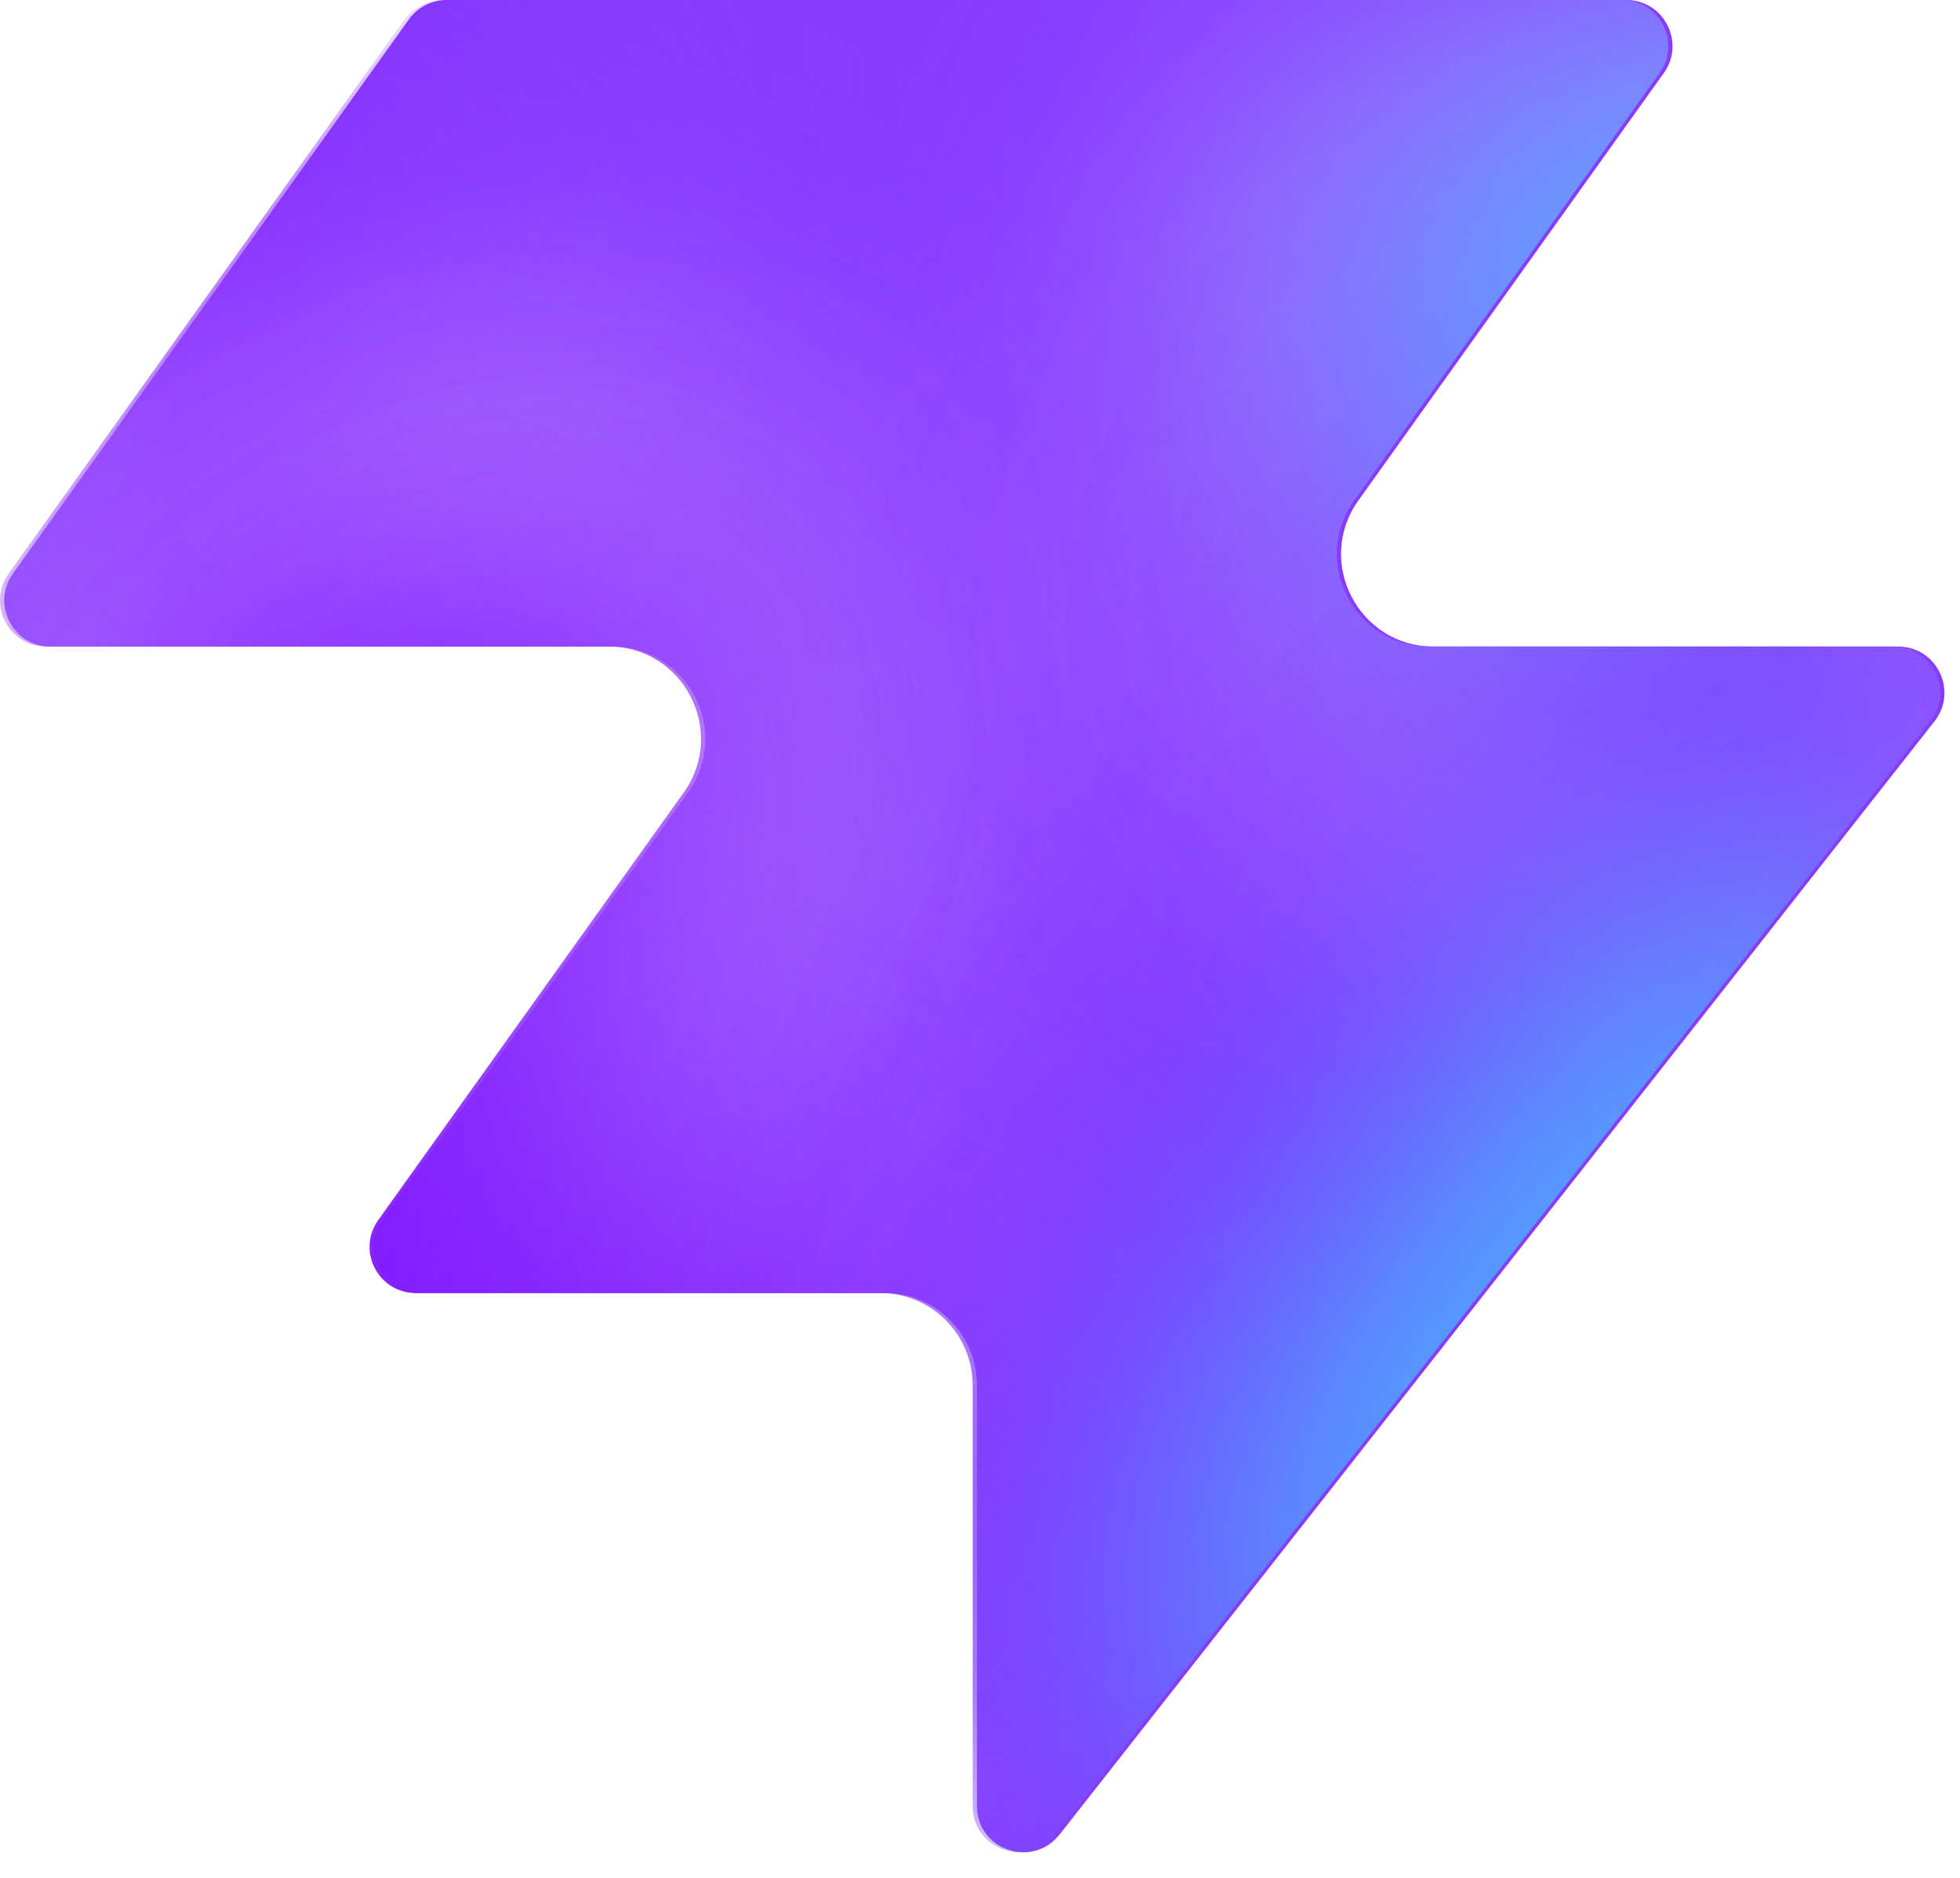
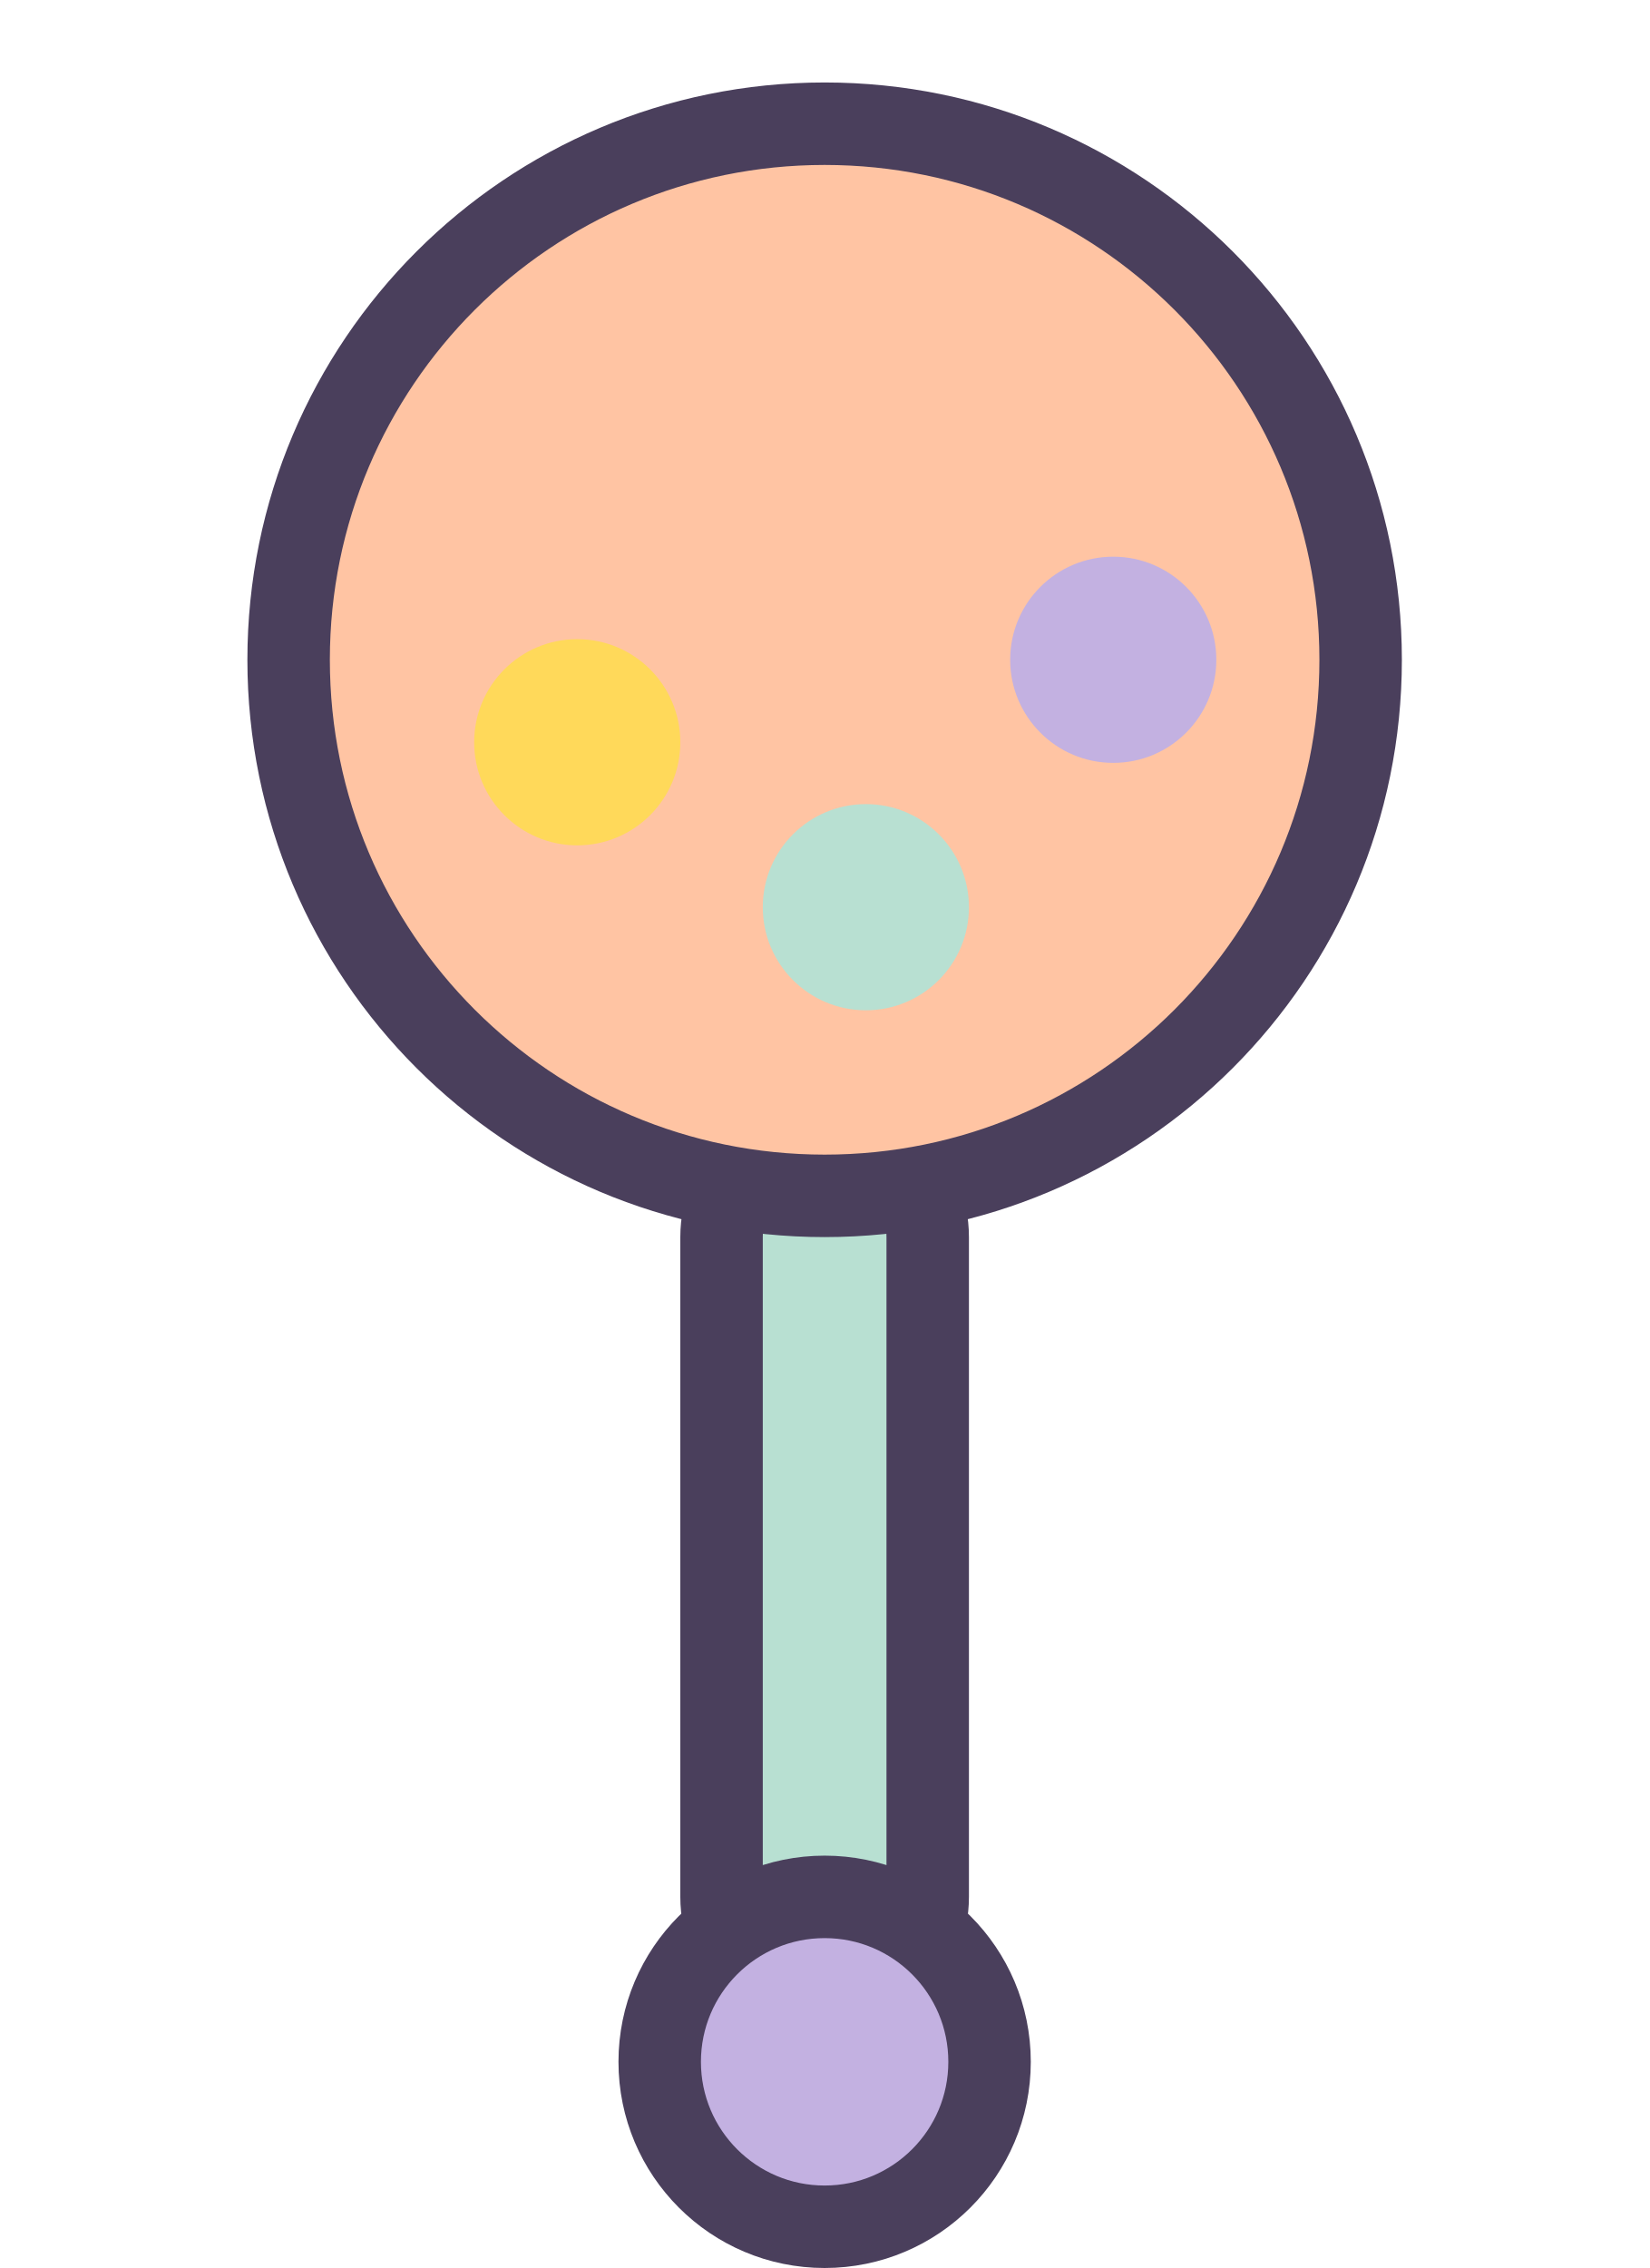
- <svg xmlns="http://www.w3.org/2000/svg" width="48" height="46" fill="none" viewBox="0 0 48 46">
-   <path fill="#863bff" d="M25.946 44.938c-.664.845-2.021.375-2.021-.698V33.937a2.26 2.26 0 0 0-2.262-2.262H10.287c-.92 0-1.456-1.04-.92-1.788l7.48-10.471c1.07-1.497 0-3.578-1.842-3.578H1.237c-.92 0-1.456-1.04-.92-1.788L10.013.474c.214-.297.556-.474.92-.474h28.894c.92 0 1.456 1.04.92 1.788l-7.48 10.471c-1.07 1.498 0 3.579 1.842 3.579h11.377c.943 0 1.473 1.088.89 1.83L25.947 44.94z" style="fill:#863bff;fill:color(display-p3 .525 .23 1);fill-opacity:1" />
-   <mask id="a" width="48" height="46" x="0" y="0" maskUnits="userSpaceOnUse" style="mask-type:alpha">
-     <path fill="#000" d="M25.842 44.938c-.664.844-2.021.375-2.021-.698V33.937a2.26 2.26 0 0 0-2.262-2.262H10.183c-.92 0-1.456-1.04-.92-1.788l7.48-10.471c1.07-1.498 0-3.579-1.842-3.579H1.133c-.92 0-1.456-1.04-.92-1.787L9.91.473c.214-.297.556-.474.92-.474h28.894c.92 0 1.456 1.04.92 1.788l-7.48 10.471c-1.07 1.498 0 3.578 1.842 3.578h11.377c.943 0 1.473 1.088.89 1.832L25.843 44.94z" style="fill:#000;fill-opacity:1" />
-   </mask>
-   <g mask="url(#a)">
-     <g filter="url(#b)">
-       <ellipse cx="5.508" cy="14.704" fill="#ede6ff" rx="5.508" ry="14.704" style="fill:#ede6ff;fill:color(display-p3 .927 .903 1);fill-opacity:1" transform="matrix(.00324 1 1 -.00324 -4.47 31.516)" />
-     </g>
-     <g filter="url(#c)">
-       <ellipse cx="10.399" cy="29.851" fill="#ede6ff" rx="10.399" ry="29.851" style="fill:#ede6ff;fill:color(display-p3 .927 .903 1);fill-opacity:1" transform="matrix(.00324 1 1 -.00324 -39.328 7.883)" />
-     </g>
-     <g filter="url(#d)">
-       <ellipse cx="5.508" cy="30.487" fill="#7e14ff" rx="5.508" ry="30.487" style="fill:#7e14ff;fill:color(display-p3 .492 .077 1);fill-opacity:1" transform="rotate(89.814 -25.913 -14.639)scale(1 -1)" />
-     </g>
-     <g filter="url(#e)">
-       <ellipse cx="5.508" cy="30.599" fill="#7e14ff" rx="5.508" ry="30.599" style="fill:#7e14ff;fill:color(display-p3 .492 .077 1);fill-opacity:1" transform="rotate(89.814 -32.644 -3.334)scale(1 -1)" />
-     </g>
-     <g filter="url(#f)">
-       <ellipse cx="5.508" cy="30.599" fill="#7e14ff" rx="5.508" ry="30.599" style="fill:#7e14ff;fill:color(display-p3 .492 .077 1);fill-opacity:1" transform="matrix(.00324 1 1 -.00324 -34.34 30.47)" />
-     </g>
-     <g filter="url(#g)">
-       <ellipse cx="14.072" cy="22.078" fill="#ede6ff" rx="14.072" ry="22.078" style="fill:#ede6ff;fill:color(display-p3 .927 .903 1);fill-opacity:1" transform="rotate(93.35 24.506 48.493)scale(-1 1)" />
-     </g>
-     <g filter="url(#h)">
-       <ellipse cx="3.47" cy="21.501" fill="#7e14ff" rx="3.47" ry="21.501" style="fill:#7e14ff;fill:color(display-p3 .492 .077 1);fill-opacity:1" transform="rotate(89.009 28.708 47.59)scale(-1 1)" />
-     </g>
-     <g filter="url(#i)">
-       <ellipse cx="3.47" cy="21.501" fill="#7e14ff" rx="3.47" ry="21.501" style="fill:#7e14ff;fill:color(display-p3 .492 .077 1);fill-opacity:1" transform="rotate(89.009 28.708 47.59)scale(-1 1)" />
-     </g>
-     <g filter="url(#j)">
-       <ellipse cx=".387" cy="8.972" fill="#7e14ff" rx="4.407" ry="29.108" style="fill:#7e14ff;fill:color(display-p3 .492 .077 1);fill-opacity:1" transform="rotate(39.51 .387 8.972)" />
-     </g>
-     <g filter="url(#k)">
-       <ellipse cx="47.523" cy="-6.092" fill="#7e14ff" rx="4.407" ry="29.108" style="fill:#7e14ff;fill:color(display-p3 .492 .077 1);fill-opacity:1" transform="rotate(37.892 47.523 -6.092)" />
-     </g>
-     <g filter="url(#l)">
-       <ellipse cx="41.412" cy="6.333" fill="#47bfff" rx="5.971" ry="9.665" style="fill:#47bfff;fill:color(display-p3 .28 .748 1);fill-opacity:1" transform="rotate(37.892 41.412 6.333)" />
-     </g>
-     <g filter="url(#m)">
-       <ellipse cx="-1.879" cy="38.332" fill="#7e14ff" rx="4.407" ry="29.108" style="fill:#7e14ff;fill:color(display-p3 .492 .077 1);fill-opacity:1" transform="rotate(37.892 -1.88 38.332)" />
-     </g>
-     <g filter="url(#n)">
-       <ellipse cx="-1.879" cy="38.332" fill="#7e14ff" rx="4.407" ry="29.108" style="fill:#7e14ff;fill:color(display-p3 .492 .077 1);fill-opacity:1" transform="rotate(37.892 -1.88 38.332)" />
-     </g>
-     <g filter="url(#o)">
-       <ellipse cx="35.651" cy="29.907" fill="#7e14ff" rx="4.407" ry="29.108" style="fill:#7e14ff;fill:color(display-p3 .492 .077 1);fill-opacity:1" transform="rotate(37.892 35.651 29.907)" />
-     </g>
-     <g filter="url(#p)">
-       <ellipse cx="38.418" cy="32.4" fill="#47bfff" rx="5.971" ry="15.297" style="fill:#47bfff;fill:color(display-p3 .28 .748 1);fill-opacity:1" transform="rotate(37.892 38.418 32.4)" />
-     </g>
-   </g>
-   <defs>
-     <filter id="b" width="60.045" height="41.654" x="-19.77" y="16.149" color-interpolation-filters="sRGB" filterUnits="userSpaceOnUse">
-       <feFlood flood-opacity="0" result="BackgroundImageFix" />
-       <feBlend in="SourceGraphic" in2="BackgroundImageFix" result="shape" />
-       <feGaussianBlur result="effect1_foregroundBlur_2002_17158" stdDeviation="7.659" />
-     </filter>
-     <filter id="c" width="90.34" height="51.437" x="-54.613" y="-7.533" color-interpolation-filters="sRGB" filterUnits="userSpaceOnUse">
-       <feFlood flood-opacity="0" result="BackgroundImageFix" />
-       <feBlend in="SourceGraphic" in2="BackgroundImageFix" result="shape" />
-       <feGaussianBlur result="effect1_foregroundBlur_2002_17158" stdDeviation="7.659" />
-     </filter>
-     <filter id="d" width="79.355" height="29.4" x="-49.64" y="2.03" color-interpolation-filters="sRGB" filterUnits="userSpaceOnUse">
-       <feFlood flood-opacity="0" result="BackgroundImageFix" />
-       <feBlend in="SourceGraphic" in2="BackgroundImageFix" result="shape" />
-       <feGaussianBlur result="effect1_foregroundBlur_2002_17158" stdDeviation="4.596" />
-     </filter>
-     <filter id="e" width="79.579" height="29.4" x="-45.045" y="20.029" color-interpolation-filters="sRGB" filterUnits="userSpaceOnUse">
-       <feFlood flood-opacity="0" result="BackgroundImageFix" />
-       <feBlend in="SourceGraphic" in2="BackgroundImageFix" result="shape" />
-       <feGaussianBlur result="effect1_foregroundBlur_2002_17158" stdDeviation="4.596" />
-     </filter>
-     <filter id="f" width="79.579" height="29.4" x="-43.513" y="21.178" color-interpolation-filters="sRGB" filterUnits="userSpaceOnUse">
-       <feFlood flood-opacity="0" result="BackgroundImageFix" />
-       <feBlend in="SourceGraphic" in2="BackgroundImageFix" result="shape" />
-       <feGaussianBlur result="effect1_foregroundBlur_2002_17158" stdDeviation="4.596" />
-     </filter>
-     <filter id="g" width="74.749" height="58.852" x="15.756" y="-17.901" color-interpolation-filters="sRGB" filterUnits="userSpaceOnUse">
-       <feFlood flood-opacity="0" result="BackgroundImageFix" />
-       <feBlend in="SourceGraphic" in2="BackgroundImageFix" result="shape" />
-       <feGaussianBlur result="effect1_foregroundBlur_2002_17158" stdDeviation="7.659" />
-     </filter>
-     <filter id="h" width="61.377" height="25.362" x="23.548" y="2.284" color-interpolation-filters="sRGB" filterUnits="userSpaceOnUse">
-       <feFlood flood-opacity="0" result="BackgroundImageFix" />
-       <feBlend in="SourceGraphic" in2="BackgroundImageFix" result="shape" />
-       <feGaussianBlur result="effect1_foregroundBlur_2002_17158" stdDeviation="4.596" />
-     </filter>
-     <filter id="i" width="61.377" height="25.362" x="23.548" y="2.284" color-interpolation-filters="sRGB" filterUnits="userSpaceOnUse">
-       <feFlood flood-opacity="0" result="BackgroundImageFix" />
-       <feBlend in="SourceGraphic" in2="BackgroundImageFix" result="shape" />
-       <feGaussianBlur result="effect1_foregroundBlur_2002_17158" stdDeviation="4.596" />
-     </filter>
-     <filter id="j" width="56.045" height="63.649" x="-27.636" y="-22.853" color-interpolation-filters="sRGB" filterUnits="userSpaceOnUse">
-       <feFlood flood-opacity="0" result="BackgroundImageFix" />
-       <feBlend in="SourceGraphic" in2="BackgroundImageFix" result="shape" />
-       <feGaussianBlur result="effect1_foregroundBlur_2002_17158" stdDeviation="4.596" />
-     </filter>
-     <filter id="k" width="54.814" height="64.646" x="20.116" y="-38.415" color-interpolation-filters="sRGB" filterUnits="userSpaceOnUse">
-       <feFlood flood-opacity="0" result="BackgroundImageFix" />
-       <feBlend in="SourceGraphic" in2="BackgroundImageFix" result="shape" />
-       <feGaussianBlur result="effect1_foregroundBlur_2002_17158" stdDeviation="4.596" />
-     </filter>
-     <filter id="l" width="33.541" height="35.313" x="24.641" y="-11.323" color-interpolation-filters="sRGB" filterUnits="userSpaceOnUse">
-       <feFlood flood-opacity="0" result="BackgroundImageFix" />
-       <feBlend in="SourceGraphic" in2="BackgroundImageFix" result="shape" />
-       <feGaussianBlur result="effect1_foregroundBlur_2002_17158" stdDeviation="4.596" />
-     </filter>
-     <filter id="m" width="54.814" height="64.646" x="-29.286" y="6.009" color-interpolation-filters="sRGB" filterUnits="userSpaceOnUse">
-       <feFlood flood-opacity="0" result="BackgroundImageFix" />
-       <feBlend in="SourceGraphic" in2="BackgroundImageFix" result="shape" />
-       <feGaussianBlur result="effect1_foregroundBlur_2002_17158" stdDeviation="4.596" />
-     </filter>
-     <filter id="n" width="54.814" height="64.646" x="-29.286" y="6.009" color-interpolation-filters="sRGB" filterUnits="userSpaceOnUse">
-       <feFlood flood-opacity="0" result="BackgroundImageFix" />
-       <feBlend in="SourceGraphic" in2="BackgroundImageFix" result="shape" />
-       <feGaussianBlur result="effect1_foregroundBlur_2002_17158" stdDeviation="4.596" />
-     </filter>
-     <filter id="o" width="54.814" height="64.646" x="8.244" y="-2.416" color-interpolation-filters="sRGB" filterUnits="userSpaceOnUse">
-       <feFlood flood-opacity="0" result="BackgroundImageFix" />
-       <feBlend in="SourceGraphic" in2="BackgroundImageFix" result="shape" />
-       <feGaussianBlur result="effect1_foregroundBlur_2002_17158" stdDeviation="4.596" />
-     </filter>
-     <filter id="p" width="39.409" height="43.623" x="18.713" y="10.588" color-interpolation-filters="sRGB" filterUnits="userSpaceOnUse">
-       <feFlood flood-opacity="0" result="BackgroundImageFix" />
-       <feBlend in="SourceGraphic" in2="BackgroundImageFix" result="shape" />
-       <feGaussianBlur result="effect1_foregroundBlur_2002_17158" stdDeviation="4.596" />
-     </filter>
-   </defs>
+ <svg xmlns="http://www.w3.org/2000/svg" viewBox="0 0 80 110">
+   <rect x="35" y="55" width="10" height="42" rx="5" fill="#b8e0d2" stroke="#4a3f5c" stroke-width="4" />
+   <circle cx="40" cy="100" r="8" fill="#c3b1e1" stroke="#4a3f5c" stroke-width="4" />
+   <circle cx="40" cy="32" r="26" fill="#ffc4a3" stroke="#4a3f5c" stroke-width="4" />
+   <circle cx="28" cy="36" r="5" fill="#ffd95a" />
+   <circle cx="42" cy="44" r="5" fill="#b8e0d2" />
+   <circle cx="54" cy="32" r="5" fill="#c3b1e1" />
</svg>
